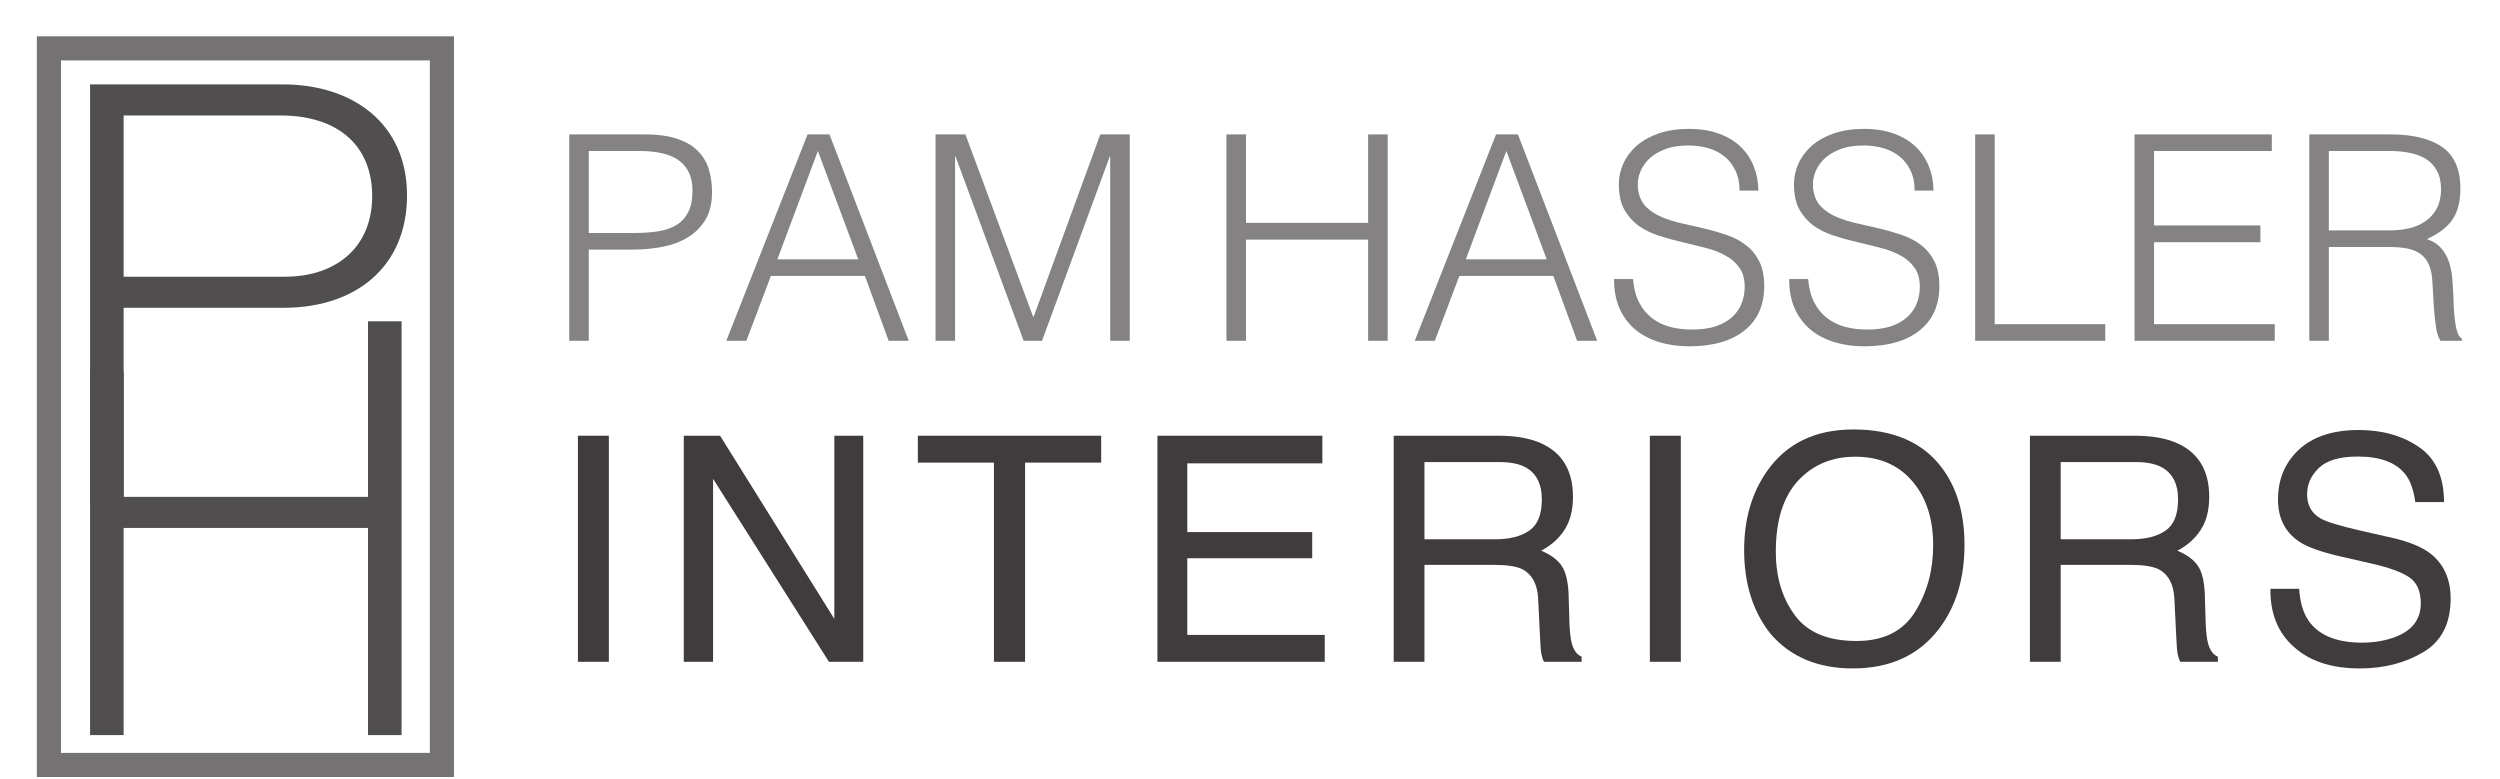
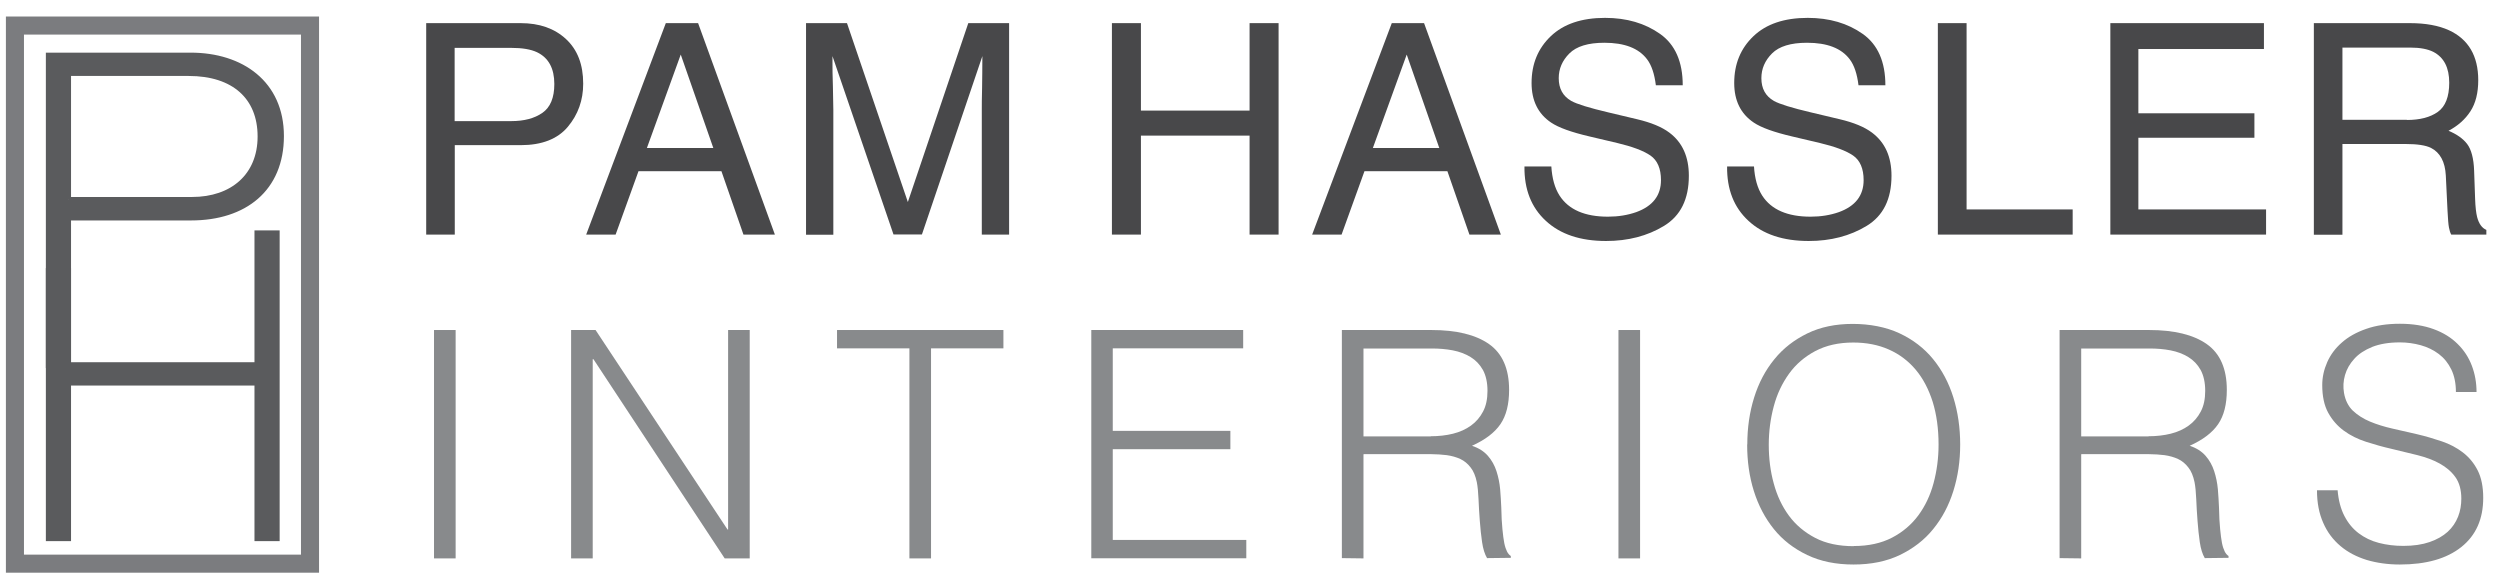
- <svg xmlns="http://www.w3.org/2000/svg" xmlns:xlink="http://www.w3.org/1999/xlink" width="212" height="66" viewBox="30 35 212 66" role="img" aria-label="Pam Hassler Interiors" version="1.2">
+ <svg xmlns="http://www.w3.org/2000/svg" version="1.1" viewBox="39.2 43.3 175.8 40.6" width="176" height="41" role="img" aria-label="Pam Hassler Interiors">
  <defs>
-     <g>
-       <symbol overflow="visible" id="glyph0-0">
-         <path style="stroke:none;" d="M 0 -17.016 L 12.156 -17.016 L 12.156 0 L 0 0 Z M 10.219 -15.797 L 1.938 -15.797 L 6.078 -9.609 Z M 10.938 -2.312 L 10.938 -14.703 L 6.812 -8.516 Z M 10.219 -1.219 L 6.078 -7.422 L 1.938 -1.219 Z M 1.219 -2.312 L 5.344 -8.516 L 1.219 -14.703 Z M 1.219 -2.312 " />
-       </symbol>
-       <symbol overflow="visible" id="glyph0-1">
-         <path style="stroke:none;" d="M 1.891 0 L 1.891 -17.5 L 8.297 -17.5 C 9.43 -17.5 10.363 -17.367 11.094 -17.109 C 11.832 -16.859 12.414 -16.504 12.844 -16.047 C 13.281 -15.586 13.582 -15.062 13.75 -14.469 C 13.914 -13.883 14 -13.27 14 -12.625 C 14 -11.645 13.801 -10.836 13.406 -10.203 C 13.008 -9.578 12.492 -9.082 11.859 -8.719 C 11.234 -8.352 10.52 -8.098 9.719 -7.953 C 8.914 -7.805 8.109 -7.734 7.297 -7.734 L 3.547 -7.734 L 3.547 0 Z M 7.344 -9.141 C 8.125 -9.141 8.82 -9.188 9.438 -9.281 C 10.051 -9.383 10.57 -9.566 11 -9.828 C 11.426 -10.098 11.754 -10.461 11.984 -10.922 C 12.223 -11.391 12.344 -11.992 12.344 -12.734 C 12.344 -13.836 11.984 -14.672 11.266 -15.234 C 10.547 -15.805 9.398 -16.094 7.828 -16.094 L 3.547 -16.094 L 3.547 -9.141 Z M 7.344 -9.141 " />
-       </symbol>
-       <symbol overflow="visible" id="glyph0-2">
-         <path style="stroke:none;" d="M 0.359 0 L 7.25 -17.5 L 9.109 -17.5 L 15.828 0 L 14.125 0 L 12.109 -5.5 L 4.141 -5.5 L 2.062 0 Z M 4.688 -6.906 L 11.547 -6.906 L 8.125 -16.094 Z M 4.688 -6.906 " />
-       </symbol>
-       <symbol overflow="visible" id="glyph0-3">
-         <path style="stroke:none;" d="M 1.891 0 L 1.891 -17.5 L 4.422 -17.5 L 10.156 -2.062 L 10.219 -2.062 L 15.859 -17.5 L 18.359 -17.5 L 18.359 0 L 16.703 0 L 16.703 -15.609 L 16.656 -15.609 L 10.922 0 L 9.359 0 L 3.594 -15.609 L 3.547 -15.609 L 3.547 0 Z M 1.891 0 " />
-       </symbol>
-       <symbol overflow="visible" id="glyph0-4">
-         <path style="stroke:none;" d="M 1.938 0 L 1.938 -17.5 L 3.594 -17.5 L 3.594 -10 L 13.953 -10 L 13.953 -17.5 L 15.609 -17.5 L 15.609 0 L 13.953 0 L 13.953 -8.578 L 3.594 -8.578 L 3.594 0 Z M 1.938 0 " />
-       </symbol>
-       <symbol overflow="visible" id="glyph0-5">
-         <path style="stroke:none;" d="M 2.656 -5.234 C 2.719 -4.453 2.891 -3.789 3.172 -3.25 C 3.453 -2.707 3.816 -2.266 4.266 -1.922 C 4.711 -1.578 5.227 -1.328 5.812 -1.172 C 6.395 -1.023 7.02 -0.953 7.688 -0.953 C 8.457 -0.953 9.125 -1.047 9.688 -1.234 C 10.258 -1.43 10.723 -1.695 11.078 -2.031 C 11.441 -2.363 11.707 -2.75 11.875 -3.188 C 12.039 -3.625 12.125 -4.086 12.125 -4.578 C 12.125 -5.254 11.969 -5.801 11.656 -6.219 C 11.352 -6.645 10.953 -6.988 10.453 -7.25 C 9.961 -7.52 9.395 -7.734 8.75 -7.891 C 8.113 -8.055 7.457 -8.219 6.781 -8.375 C 6.113 -8.531 5.457 -8.711 4.812 -8.922 C 4.176 -9.129 3.609 -9.41 3.109 -9.766 C 2.617 -10.129 2.219 -10.586 1.906 -11.141 C 1.602 -11.703 1.453 -12.414 1.453 -13.281 C 1.453 -13.875 1.578 -14.453 1.828 -15.016 C 2.086 -15.586 2.461 -16.094 2.953 -16.531 C 3.453 -16.969 4.07 -17.316 4.812 -17.578 C 5.562 -17.836 6.422 -17.969 7.391 -17.969 C 8.379 -17.969 9.242 -17.828 9.984 -17.547 C 10.723 -17.273 11.332 -16.898 11.812 -16.422 C 12.301 -15.941 12.664 -15.383 12.906 -14.75 C 13.156 -14.125 13.281 -13.453 13.281 -12.734 L 11.688 -12.734 C 11.688 -13.398 11.566 -13.973 11.328 -14.453 C 11.098 -14.941 10.781 -15.344 10.375 -15.656 C 9.977 -15.969 9.52 -16.195 9 -16.344 C 8.477 -16.488 7.941 -16.562 7.391 -16.562 C 6.547 -16.562 5.836 -16.441 5.266 -16.203 C 4.691 -15.973 4.234 -15.672 3.891 -15.297 C 3.547 -14.922 3.305 -14.504 3.172 -14.047 C 3.047 -13.598 3.023 -13.145 3.109 -12.688 C 3.211 -12.125 3.441 -11.672 3.797 -11.328 C 4.148 -10.984 4.586 -10.703 5.109 -10.484 C 5.629 -10.266 6.195 -10.086 6.812 -9.953 C 7.438 -9.816 8.07 -9.672 8.719 -9.516 C 9.375 -9.359 10.004 -9.176 10.609 -8.969 C 11.223 -8.758 11.766 -8.473 12.234 -8.109 C 12.703 -7.754 13.078 -7.297 13.359 -6.734 C 13.641 -6.18 13.781 -5.484 13.781 -4.641 C 13.781 -3.023 13.223 -1.77 12.109 -0.875 C 10.992 0.02 9.422 0.469 7.391 0.469 C 6.484 0.469 5.641 0.348 4.859 0.109 C 4.086 -0.129 3.414 -0.484 2.844 -0.953 C 2.281 -1.43 1.836 -2.023 1.516 -2.734 C 1.203 -3.441 1.047 -4.273 1.047 -5.234 Z M 2.656 -5.234 " />
-       </symbol>
-       <symbol overflow="visible" id="glyph0-6">
-         <path style="stroke:none;" d="M 1.969 0 L 1.969 -17.5 L 3.625 -17.5 L 3.625 -1.406 L 13 -1.406 L 13 0 Z M 1.969 0 " />
-       </symbol>
-       <symbol overflow="visible" id="glyph0-7">
-         <path style="stroke:none;" d="M 1.969 0 L 1.969 -17.5 L 13.609 -17.5 L 13.609 -16.094 L 3.625 -16.094 L 3.625 -9.781 L 12.641 -9.781 L 12.641 -8.359 L 3.625 -8.359 L 3.625 -1.406 L 13.859 -1.406 L 13.859 0 Z M 1.969 0 " />
-       </symbol>
-       <symbol overflow="visible" id="glyph0-8">
-         <path style="stroke:none;" d="M 8.75 -9.359 C 9.363 -9.359 9.93 -9.422 10.453 -9.547 C 10.984 -9.68 11.441 -9.891 11.828 -10.172 C 12.223 -10.453 12.535 -10.812 12.766 -11.25 C 12.992 -11.688 13.109 -12.219 13.109 -12.844 C 13.109 -13.488 12.988 -14.02 12.75 -14.438 C 12.52 -14.863 12.203 -15.195 11.797 -15.438 C 11.398 -15.676 10.945 -15.844 10.438 -15.938 C 9.926 -16.039 9.395 -16.094 8.844 -16.094 L 3.594 -16.094 L 3.594 -9.359 Z M 3.594 -7.953 L 3.594 0 L 1.938 0 L 1.938 -17.5 L 8.797 -17.5 C 10.723 -17.5 12.195 -17.141 13.219 -16.422 C 14.238 -15.703 14.75 -14.531 14.75 -12.906 C 14.75 -11.801 14.523 -10.926 14.078 -10.281 C 13.641 -9.633 12.914 -9.082 11.906 -8.625 C 12.426 -8.445 12.832 -8.188 13.125 -7.844 C 13.414 -7.508 13.633 -7.125 13.781 -6.688 C 13.926 -6.25 14.02 -5.785 14.062 -5.297 C 14.102 -4.816 14.133 -4.348 14.156 -3.891 C 14.164 -3.223 14.191 -2.672 14.234 -2.234 C 14.273 -1.797 14.32 -1.438 14.375 -1.156 C 14.438 -0.883 14.504 -0.672 14.578 -0.516 C 14.66 -0.367 14.758 -0.254 14.875 -0.172 L 14.875 0 L 13.062 0 C 12.875 -0.289 12.742 -0.695 12.672 -1.219 C 12.598 -1.738 12.539 -2.281 12.5 -2.844 C 12.469 -3.414 12.438 -3.969 12.406 -4.5 C 12.383 -5.031 12.344 -5.469 12.281 -5.812 C 12.176 -6.281 12.016 -6.656 11.797 -6.938 C 11.578 -7.219 11.312 -7.43 11 -7.578 C 10.695 -7.723 10.352 -7.82 9.969 -7.875 C 9.594 -7.926 9.203 -7.953 8.797 -7.953 Z M 3.594 -7.953 " />
-       </symbol>
-       <symbol overflow="visible" id="glyph1-0">
-         <path style="stroke:none;" d="M 0.859 0 L 0.859 -19.172 L 16.078 -19.172 L 16.078 0 Z M 13.688 -2.406 L 13.688 -16.781 L 3.266 -16.781 L 3.266 -2.406 Z M 13.688 -2.406 " />
-       </symbol>
-       <symbol overflow="visible" id="glyph1-1">
-         <path style="stroke:none;" d="M 2.625 -19.172 L 5.25 -19.172 L 5.25 0 L 2.625 0 Z M 2.625 -19.172 " />
-       </symbol>
-       <symbol overflow="visible" id="glyph1-2">
-         <path style="stroke:none;" d="M 2.031 -19.172 L 5.109 -19.172 L 14.797 -3.641 L 14.797 -19.172 L 17.25 -19.172 L 17.25 0 L 14.344 0 L 4.516 -15.516 L 4.516 0 L 2.031 0 Z M 9.484 -19.172 Z M 9.484 -19.172 " />
-       </symbol>
-       <symbol overflow="visible" id="glyph1-3">
-         <path style="stroke:none;" d="M 15.984 -19.172 L 15.984 -16.891 L 9.531 -16.891 L 9.531 0 L 6.891 0 L 6.891 -16.891 L 0.438 -16.891 L 0.438 -19.172 Z M 15.984 -19.172 " />
-       </symbol>
-       <symbol overflow="visible" id="glyph1-4">
-         <path style="stroke:none;" d="M 2.281 -19.172 L 16.266 -19.172 L 16.266 -16.828 L 4.812 -16.828 L 4.812 -11 L 15.406 -11 L 15.406 -8.781 L 4.812 -8.781 L 4.812 -2.281 L 16.469 -2.281 L 16.469 0 L 2.281 0 Z M 9.375 -19.172 Z M 9.375 -19.172 " />
-       </symbol>
-       <symbol overflow="visible" id="glyph1-5">
-         <path style="stroke:none;" d="M 10.953 -10.391 C 12.172 -10.391 13.133 -10.633 13.844 -11.125 C 14.551 -11.613 14.906 -12.492 14.906 -13.766 C 14.906 -15.129 14.41 -16.055 13.422 -16.547 C 12.891 -16.805 12.18 -16.938 11.297 -16.938 L 4.953 -16.938 L 4.953 -10.391 Z M 2.344 -19.172 L 11.219 -19.172 C 12.688 -19.172 13.895 -18.957 14.844 -18.531 C 16.645 -17.719 17.547 -16.207 17.547 -14 C 17.547 -12.852 17.305 -11.914 16.828 -11.188 C 16.359 -10.457 15.695 -9.867 14.844 -9.422 C 15.594 -9.117 16.156 -8.719 16.531 -8.219 C 16.906 -7.727 17.117 -6.926 17.172 -5.812 L 17.25 -3.234 C 17.281 -2.504 17.344 -1.961 17.438 -1.609 C 17.594 -0.992 17.875 -0.602 18.281 -0.438 L 18.281 0 L 15.094 0 C 15 -0.164 14.926 -0.379 14.875 -0.641 C 14.82 -0.898 14.781 -1.406 14.75 -2.156 L 14.594 -5.359 C 14.531 -6.609 14.066 -7.445 13.203 -7.875 C 12.703 -8.102 11.922 -8.219 10.859 -8.219 L 4.953 -8.219 L 4.953 0 L 2.344 0 Z M 2.344 -19.172 " />
-       </symbol>
-       <symbol overflow="visible" id="glyph1-6">
-         <path style="stroke:none;" d="M 10.312 -19.703 C 13.695 -19.703 16.203 -18.613 17.828 -16.438 C 19.098 -14.738 19.734 -12.566 19.734 -9.922 C 19.734 -7.055 19.008 -4.676 17.562 -2.781 C 15.852 -0.551 13.422 0.562 10.266 0.562 C 7.305 0.562 4.984 -0.41 3.297 -2.359 C 1.797 -4.242 1.047 -6.617 1.047 -9.484 C 1.047 -12.078 1.688 -14.297 2.969 -16.141 C 4.625 -18.516 7.07 -19.703 10.312 -19.703 Z M 10.578 -1.766 C 12.859 -1.766 14.508 -2.582 15.531 -4.219 C 16.562 -5.863 17.078 -7.75 17.078 -9.875 C 17.078 -12.133 16.484 -13.953 15.297 -15.328 C 14.117 -16.703 12.508 -17.391 10.469 -17.391 C 8.488 -17.391 6.867 -16.707 5.609 -15.344 C 4.359 -13.977 3.734 -11.973 3.734 -9.328 C 3.734 -7.203 4.27 -5.41 5.344 -3.953 C 6.414 -2.492 8.16 -1.766 10.578 -1.766 Z M 10.391 -19.703 Z M 10.391 -19.703 " />
-       </symbol>
-       <symbol overflow="visible" id="glyph1-7">
-         <path style="stroke:none;" d="M 3.734 -6.188 C 3.797 -5.102 4.051 -4.219 4.5 -3.531 C 5.363 -2.258 6.883 -1.625 9.062 -1.625 C 10.031 -1.625 10.914 -1.766 11.719 -2.047 C 13.27 -2.586 14.047 -3.555 14.047 -4.953 C 14.047 -5.992 13.719 -6.734 13.062 -7.172 C 12.406 -7.609 11.367 -7.988 9.953 -8.312 L 7.359 -8.906 C 5.66 -9.289 4.461 -9.711 3.766 -10.172 C 2.547 -10.973 1.938 -12.172 1.938 -13.766 C 1.938 -15.484 2.531 -16.895 3.719 -18 C 4.914 -19.102 6.602 -19.656 8.781 -19.656 C 10.789 -19.656 12.5 -19.172 13.906 -18.203 C 15.312 -17.234 16.016 -15.68 16.016 -13.547 L 13.578 -13.547 C 13.441 -14.578 13.16 -15.363 12.734 -15.906 C 11.941 -16.906 10.598 -17.406 8.703 -17.406 C 7.172 -17.406 6.07 -17.082 5.406 -16.438 C 4.738 -15.801 4.406 -15.055 4.406 -14.203 C 4.406 -13.266 4.797 -12.578 5.578 -12.141 C 6.086 -11.859 7.25 -11.508 9.062 -11.094 L 11.75 -10.484 C 13.039 -10.18 14.039 -9.773 14.75 -9.266 C 15.969 -8.367 16.578 -7.066 16.578 -5.359 C 16.578 -3.242 15.801 -1.727 14.25 -0.812 C 12.707 0.102 10.914 0.562 8.875 0.562 C 6.488 0.562 4.625 -0.047 3.281 -1.266 C 1.926 -2.473 1.266 -4.113 1.297 -6.188 Z M 8.984 -19.703 Z M 8.984 -19.703 " />
-       </symbol>
-     </g>
+     <style>
+       .cls-1 {
+         fill: #888a8c;
+       }
+ 
+       .cls-2 {
+         fill: #5a5b5d;
+         stroke: #5a5b5d;
+         stroke-width: .33px;
+       }
+ 
+       .cls-3 {
+         fill: none;
+         stroke: #7b7c7f;
+         stroke-miterlimit: 10;
+         stroke-width: 1.27px;
+       }
+ 
+       .cls-4 {
+         fill: #48484a;
+       }
+     </style>
  </defs>
-   <g id="surface1">
-     <path style="fill:none;stroke-width:2.045;stroke-linecap:butt;stroke-linejoin:miter;stroke:rgb(45.65%,44.661%,44.907%);stroke-opacity:1;stroke-miterlimit:10;" d="M 67.473 62.133 L 34.148 62.133 L 34.148 122.898 L 67.473 122.898 Z M 67.473 62.133 " transform="matrix(1,0,0,-1,0,162)" />
-     <path style="fill-rule:nonzero;fill:rgb(31.847%,30.606%,30.914%);fill-opacity:1;stroke-width:0.531;stroke-linecap:butt;stroke-linejoin:miter;stroke:rgb(31.847%,30.606%,30.914%);stroke-opacity:1;stroke-miterlimit:4;" d="M 0.001 0.001 L 13.931 0.001 C 18.509 0.001 21.61 2.681 21.61 7.103 C 21.61 11.47 18.665 14.205 13.563 14.205 L 0.001 14.205 Z M 0.001 -2.104 L 0.001 -18.784 L -2.315 -18.784 L -2.315 16.31 L 13.77 16.31 C 19.505 16.31 24.032 13.154 24.032 7.154 C 24.032 1.314 19.876 -2.104 13.825 -2.104 Z M 0.001 -2.104 " transform="matrix(1,0,0,-1,40.2178,58.7319)" />
-     <path style="fill-rule:nonzero;fill:rgb(31.847%,30.606%,30.914%);fill-opacity:1;stroke-width:0.531;stroke-linecap:butt;stroke-linejoin:miter;stroke:rgb(31.847%,30.606%,30.914%);stroke-opacity:1;stroke-miterlimit:4;" d="M 0.001 0.001 L 21.255 0.001 L 21.255 14.888 L 23.571 14.888 L 23.571 -19.67 L 21.255 -19.67 L 21.255 -2.104 L 0.001 -2.104 L 0.001 -19.67 L -2.315 -19.67 L -2.315 10.638 L 0.001 10.638 Z M 0.001 0.001 " transform="matrix(1,0,0,-1,40.2178,77.3999)" />
-     <g style="fill:rgb(51.688%,50.809%,51.027%);fill-opacity:1;">
-       <use xlink:href="#glyph0-1" x="76.381" y="63.898" />
-       <use xlink:href="#glyph0-2" x="91.232" y="63.898" />
-     </g>
-     <g style="fill:rgb(51.688%,50.809%,51.027%);fill-opacity:1;">
-       <use xlink:href="#glyph0-3" x="107.444" y="63.898" />
-     </g>
-     <g style="fill:rgb(51.688%,50.809%,51.027%);fill-opacity:1;">
-       <use xlink:href="#glyph0-4" x="132.065" y="63.898" />
-       <use xlink:href="#glyph0-2" x="149.613" y="63.898" />
-       <use xlink:href="#glyph0-5" x="165.825" y="63.898" />
-       <use xlink:href="#glyph0-5" x="180.676" y="63.898" />
-       <use xlink:href="#glyph0-6" x="195.526" y="63.898" />
-       <use xlink:href="#glyph0-7" x="209.04" y="63.898" />
-     </g>
-     <g style="fill:rgb(51.688%,50.809%,51.027%);fill-opacity:1;">
-       <use xlink:href="#glyph0-8" x="223.891" y="63.898" />
-     </g>
-     <g style="fill:rgb(24.945%,23.579%,23.918%);fill-opacity:1;">
-       <use xlink:href="#glyph1-1" x="76.381" y="91.121" />
-       <use xlink:href="#glyph1-2" x="85.953" y="91.121" />
-       <use xlink:href="#glyph1-3" x="107.395" y="91.121" />
-       <use xlink:href="#glyph1-4" x="125.869" y="91.121" />
-       <use xlink:href="#glyph1-5" x="145.841" y="91.121" />
-       <use xlink:href="#glyph1-1" x="167.283" y="91.121" />
-       <use xlink:href="#glyph1-6" x="176.855" y="91.121" />
-       <use xlink:href="#glyph1-5" x="199.794" y="91.121" />
-       <use xlink:href="#glyph1-7" x="221.236" y="91.121" />
+   <g>
+     <g id="Layer_1">
+       <rect class="cls-3" x="40.25" y="44.92" width="20.75" height="37.84" />
+       <g>
+         <path class="cls-2" d="M44.03,58.45v10.39h-1.44v-21.85h10.02c3.57,0,6.39,1.97,6.39,5.7s-2.59,5.77-6.36,5.77h-8.61ZM44.03,57.14h8.67c2.85,0,4.78-1.67,4.78-4.42s-1.83-4.42-5.01-4.42h-8.44v8.85Z" />
+         <path class="cls-2" d="M44.03,68.76h13.23v-9.27h1.44v21.52h-1.44v-10.94h-13.23v10.94h-1.44v-18.87h1.44v6.62Z" />
+       </g>
+       <g>
+         <path class="cls-4" d="M69.15,44.75h6.66c1.32,0,2.38.37,3.19,1.12.81.75,1.21,1.79,1.21,3.14,0,1.16-.36,2.17-1.08,3.03-.72.86-1.83,1.29-3.31,1.29h-4.64v6.29h-2.01v-14.87ZM76.97,46.8c-.44-.21-1.05-.31-1.82-.31h-3.98v5.15h3.98c.9,0,1.63-.19,2.19-.58s.84-1.06.84-2.03c0-1.09-.4-1.84-1.21-2.23Z" />
+         <path class="cls-4" d="M86.02,44.75h2.27l5.4,14.87h-2.21l-1.55-4.46h-5.83l-1.61,4.46h-2.07l5.6-14.87ZM89.36,53.53l-2.29-6.57-2.38,6.57h4.67Z" />
+         <path class="cls-4" d="M95.87,44.75h2.89l4.28,12.58,4.25-12.58h2.87v14.87h-1.92v-8.78c0-.3,0-.81.02-1.51.01-.7.02-1.45.02-2.26l-4.25,12.54h-2l-4.29-12.54v.46c0,.36,0,.92.03,1.67.02.75.03,1.29.03,1.65v8.78h-1.92v-14.87Z" />
+         <path class="cls-4" d="M117.39,44.75h2.04v6.15h7.64v-6.15h2.04v14.87h-2.04v-6.96h-7.64v6.96h-2.04v-14.87Z" />
+         <path class="cls-4" d="M137.07,44.75h2.27l5.4,14.87h-2.21l-1.55-4.46h-5.83l-1.61,4.46h-2.07l5.6-14.87ZM140.41,53.53l-2.29-6.57-2.38,6.57h4.67Z" />
+         <path class="cls-4" d="M148.29,54.82c.05.84.24,1.53.58,2.06.64.99,1.78,1.48,3.4,1.48.73,0,1.39-.11,1.99-.32,1.16-.42,1.74-1.17,1.74-2.25,0-.81-.25-1.39-.74-1.73-.5-.34-1.28-.63-2.33-.88l-1.95-.46c-1.28-.3-2.18-.62-2.71-.98-.92-.62-1.37-1.55-1.37-2.78,0-1.34.45-2.43,1.35-3.29.9-.86,2.17-1.29,3.82-1.29,1.52,0,2.81.38,3.87,1.13,1.06.75,1.59,1.96,1.59,3.61h-1.89c-.1-.8-.3-1.41-.62-1.83-.59-.78-1.59-1.16-3-1.16-1.14,0-1.96.25-2.46.75-.5.5-.75,1.08-.75,1.74,0,.73.29,1.26.88,1.6.39.22,1.26.49,2.62.81l2.02.48c.97.23,1.73.54,2.26.94.92.69,1.37,1.7,1.37,3.03,0,1.65-.58,2.82-1.75,3.53-1.17.71-2.53,1.06-4.07,1.06-1.8,0-3.22-.47-4.24-1.42-1.02-.94-1.52-2.21-1.5-3.82h1.89Z" />
+         <path class="cls-4" d="M162.54,54.82c.05.84.24,1.53.58,2.06.64.99,1.78,1.48,3.4,1.48.73,0,1.39-.11,1.99-.32,1.16-.42,1.74-1.17,1.74-2.25,0-.81-.25-1.39-.74-1.73-.5-.34-1.28-.63-2.33-.88l-1.95-.46c-1.28-.3-2.18-.62-2.71-.98-.92-.62-1.37-1.55-1.37-2.78,0-1.34.45-2.43,1.35-3.29.9-.86,2.17-1.29,3.82-1.29,1.52,0,2.81.38,3.87,1.13,1.06.75,1.59,1.96,1.59,3.61h-1.89c-.1-.8-.3-1.41-.62-1.83-.59-.78-1.59-1.16-3-1.16-1.14,0-1.96.25-2.46.75-.5.5-.75,1.08-.75,1.74,0,.73.29,1.26.88,1.6.39.22,1.26.49,2.62.81l2.02.48c.97.23,1.73.54,2.26.94.92.69,1.37,1.7,1.37,3.03,0,1.65-.58,2.82-1.75,3.53-1.17.71-2.53,1.06-4.07,1.06-1.8,0-3.22-.47-4.24-1.42-1.02-.94-1.52-2.21-1.5-3.82h1.89Z" />
+         <path class="cls-4" d="M175.47,44.75h2.02v13.1h7.46v1.77h-9.48v-14.87Z" />
+         <path class="cls-4" d="M187.61,44.75h10.79v1.82h-8.83v4.52h8.16v1.72h-8.16v5.04h8.98v1.77h-10.95v-14.87Z" />
+         <path class="cls-4" d="M201.9,44.75h6.76c1.11,0,2.03.17,2.75.5,1.37.63,2.06,1.81,2.06,3.51,0,.89-.18,1.62-.55,2.19-.37.57-.88,1.02-1.54,1.37.58.24,1.02.55,1.31.93.29.38.46,1.01.49,1.87l.07,1.99c.02.57.07.99.14,1.27.12.47.34.78.65.91v.33h-2.47c-.07-.13-.12-.29-.16-.5-.04-.2-.07-.59-.1-1.17l-.12-2.48c-.05-.97-.4-1.62-1.05-1.95-.37-.18-.96-.27-1.76-.27h-4.46v6.38h-2.01v-14.87ZM208.45,51.56c.92,0,1.65-.19,2.18-.57s.8-1.06.8-2.05c0-1.06-.37-1.78-1.12-2.17-.4-.2-.94-.3-1.6-.3h-4.79v5.08h4.53Z" />
+         <path class="cls-1" d="M69.72,82.39v-16.06h1.52v16.06h-1.52Z" />
+         <path class="cls-1" d="M80.92,68.38h-.04v14.01h-1.52v-16.06h1.72l9.28,14.03h.04v-14.03h1.52v16.06h-1.76l-9.23-14.01Z" />
+         <path class="cls-1" d="M98.07,66.33h11.69v1.29h-5.09v14.77h-1.52v-14.77h-5.09v-1.29Z" />
+         <path class="cls-1" d="M115.94,82.39v-16.06h10.68v1.29h-9.17v5.8h8.27v1.29h-8.27v6.38h9.39v1.29h-10.91Z" />
+         <path class="cls-1" d="M135.08,75.1v7.29l-1.52-.02v-16.04h6.29c1.77,0,3.12.33,4.06.99.94.66,1.41,1.74,1.41,3.22,0,1.01-.2,1.81-.61,2.41s-1.07,1.1-2,1.52c.48.16.85.4,1.12.71s.47.67.6,1.07c.13.4.22.83.26,1.27.04.45.06.88.08,1.29.01.61.04,1.12.08,1.52.04.4.08.73.13.98.05.25.12.45.19.59s.16.25.27.32v.13l-1.67.02c-.16-.27-.28-.64-.35-1.12-.07-.48-.12-.97-.16-1.5-.04-.52-.07-1.03-.09-1.52-.02-.49-.06-.89-.12-1.2-.09-.43-.23-.78-.44-1.04-.2-.26-.44-.46-.72-.59-.28-.13-.6-.22-.95-.27-.35-.04-.71-.07-1.08-.07h-4.77ZM139.81,73.8c.56,0,1.09-.06,1.57-.18.48-.12.9-.31,1.26-.57.36-.26.64-.59.85-.99.21-.4.31-.88.31-1.45,0-.59-.11-1.08-.32-1.47-.22-.39-.51-.69-.87-.91-.36-.22-.78-.38-1.25-.47s-.96-.13-1.46-.13h-4.82v6.18h4.73Z" />
+         <path class="cls-1" d="M153.01,82.39v-16.06h1.52v16.06h-1.52Z" />
+         <path class="cls-1" d="M162.07,74.38c0-1.17.16-2.28.48-3.3.32-1.03.79-1.92,1.42-2.69.62-.77,1.4-1.37,2.32-1.82s1.99-.67,3.19-.67,2.35.22,3.29.66c.94.44,1.73,1.04,2.36,1.81.63.77,1.11,1.67,1.43,2.7.32,1.03.48,2.14.48,3.31s-.16,2.25-.48,3.27c-.32,1.02-.79,1.91-1.42,2.68-.62.77-1.41,1.37-2.34,1.82-.94.45-2.02.67-3.26.67s-2.32-.22-3.26-.67c-.94-.45-1.72-1.05-2.34-1.82-.62-.77-1.09-1.66-1.41-2.68s-.47-2.11-.47-3.27ZM169.56,81.52c1.04,0,1.94-.2,2.69-.59.75-.39,1.37-.92,1.85-1.57.48-.65.84-1.41,1.07-2.27s.35-1.76.35-2.7c0-1.12-.14-2.12-.41-3-.28-.88-.67-1.64-1.19-2.26s-1.15-1.1-1.9-1.43c-.74-.33-1.58-.49-2.5-.49-1.03,0-1.91.2-2.67.6-.75.4-1.37.93-1.85,1.6s-.84,1.42-1.07,2.29c-.23.86-.35,1.76-.35,2.7s.11,1.86.35,2.72c.23.86.59,1.62,1.07,2.27s1.1,1.17,1.85,1.56,1.65.58,2.71.58Z" />
+         <path class="cls-1" d="M185.55,75.1v7.29l-1.52-.02v-16.04h6.29c1.77,0,3.12.33,4.06.99.94.66,1.41,1.74,1.41,3.22,0,1.01-.2,1.81-.61,2.41s-1.07,1.1-2,1.52c.48.16.85.4,1.12.71s.47.67.6,1.07c.13.4.22.83.26,1.27.04.45.06.88.08,1.29.01.61.04,1.12.08,1.52.04.4.08.73.13.98.05.25.12.45.19.59s.16.25.27.32v.13l-1.67.02c-.16-.27-.28-.64-.35-1.12-.07-.48-.12-.97-.16-1.5-.04-.52-.07-1.03-.09-1.52-.02-.49-.06-.89-.12-1.2-.09-.43-.23-.78-.44-1.04-.2-.26-.44-.46-.72-.59-.28-.13-.6-.22-.95-.27-.35-.04-.71-.07-1.08-.07h-4.77ZM190.28,73.8c.56,0,1.09-.06,1.57-.18.48-.12.9-.31,1.26-.57.36-.26.64-.59.85-.99.21-.4.31-.88.31-1.45,0-.59-.11-1.08-.32-1.47-.22-.39-.51-.69-.87-.91-.36-.22-.78-.38-1.25-.47s-.96-.13-1.46-.13h-4.82v6.18h4.73Z" />
+         <path class="cls-1" d="M203.58,77.59c.06.71.22,1.32.48,1.82.26.5.59.9,1,1.21.41.31.88.54,1.42.68s1.11.21,1.72.21c.71,0,1.33-.09,1.85-.27s.94-.42,1.27-.72.57-.66.73-1.06c.16-.4.23-.83.23-1.27,0-.62-.14-1.13-.42-1.52-.28-.39-.65-.7-1.1-.95-.45-.25-.97-.44-1.56-.59-.59-.15-1.19-.29-1.81-.44-.62-.14-1.22-.31-1.81-.5-.59-.19-1.11-.45-1.56-.78-.45-.33-.82-.75-1.1-1.26s-.42-1.16-.42-1.95c0-.55.12-1.09.35-1.61s.57-.98,1.03-1.38c.45-.4,1.02-.72,1.71-.96.68-.24,1.47-.36,2.37-.36s1.7.13,2.38.38c.68.25,1.24.6,1.68,1.04.45.44.78.95,1,1.53.22.58.33,1.2.33,1.85h-1.45c0-.61-.11-1.14-.32-1.58-.22-.45-.51-.81-.88-1.09-.37-.28-.8-.49-1.27-.62s-.97-.2-1.47-.2c-.77,0-1.42.11-1.95.32-.53.22-.95.49-1.26.84-.31.34-.53.72-.65,1.14-.12.42-.14.83-.07,1.25.09.52.3.94.62,1.25.33.31.73.57,1.21.77.48.2,1,.36,1.57.49.57.13,1.16.26,1.75.4s1.17.31,1.73.5,1.05.45,1.48.78c.43.33.78.75,1.04,1.26.26.51.39,1.16.39,1.93,0,1.49-.51,2.64-1.54,3.46-1.03.82-2.47,1.23-4.33,1.23-.83,0-1.61-.11-2.32-.32-.71-.22-1.33-.54-1.85-.98s-.93-.98-1.21-1.63c-.29-.65-.44-1.41-.44-2.29h1.47Z" />
+       </g>
    </g>
  </g>
</svg>
